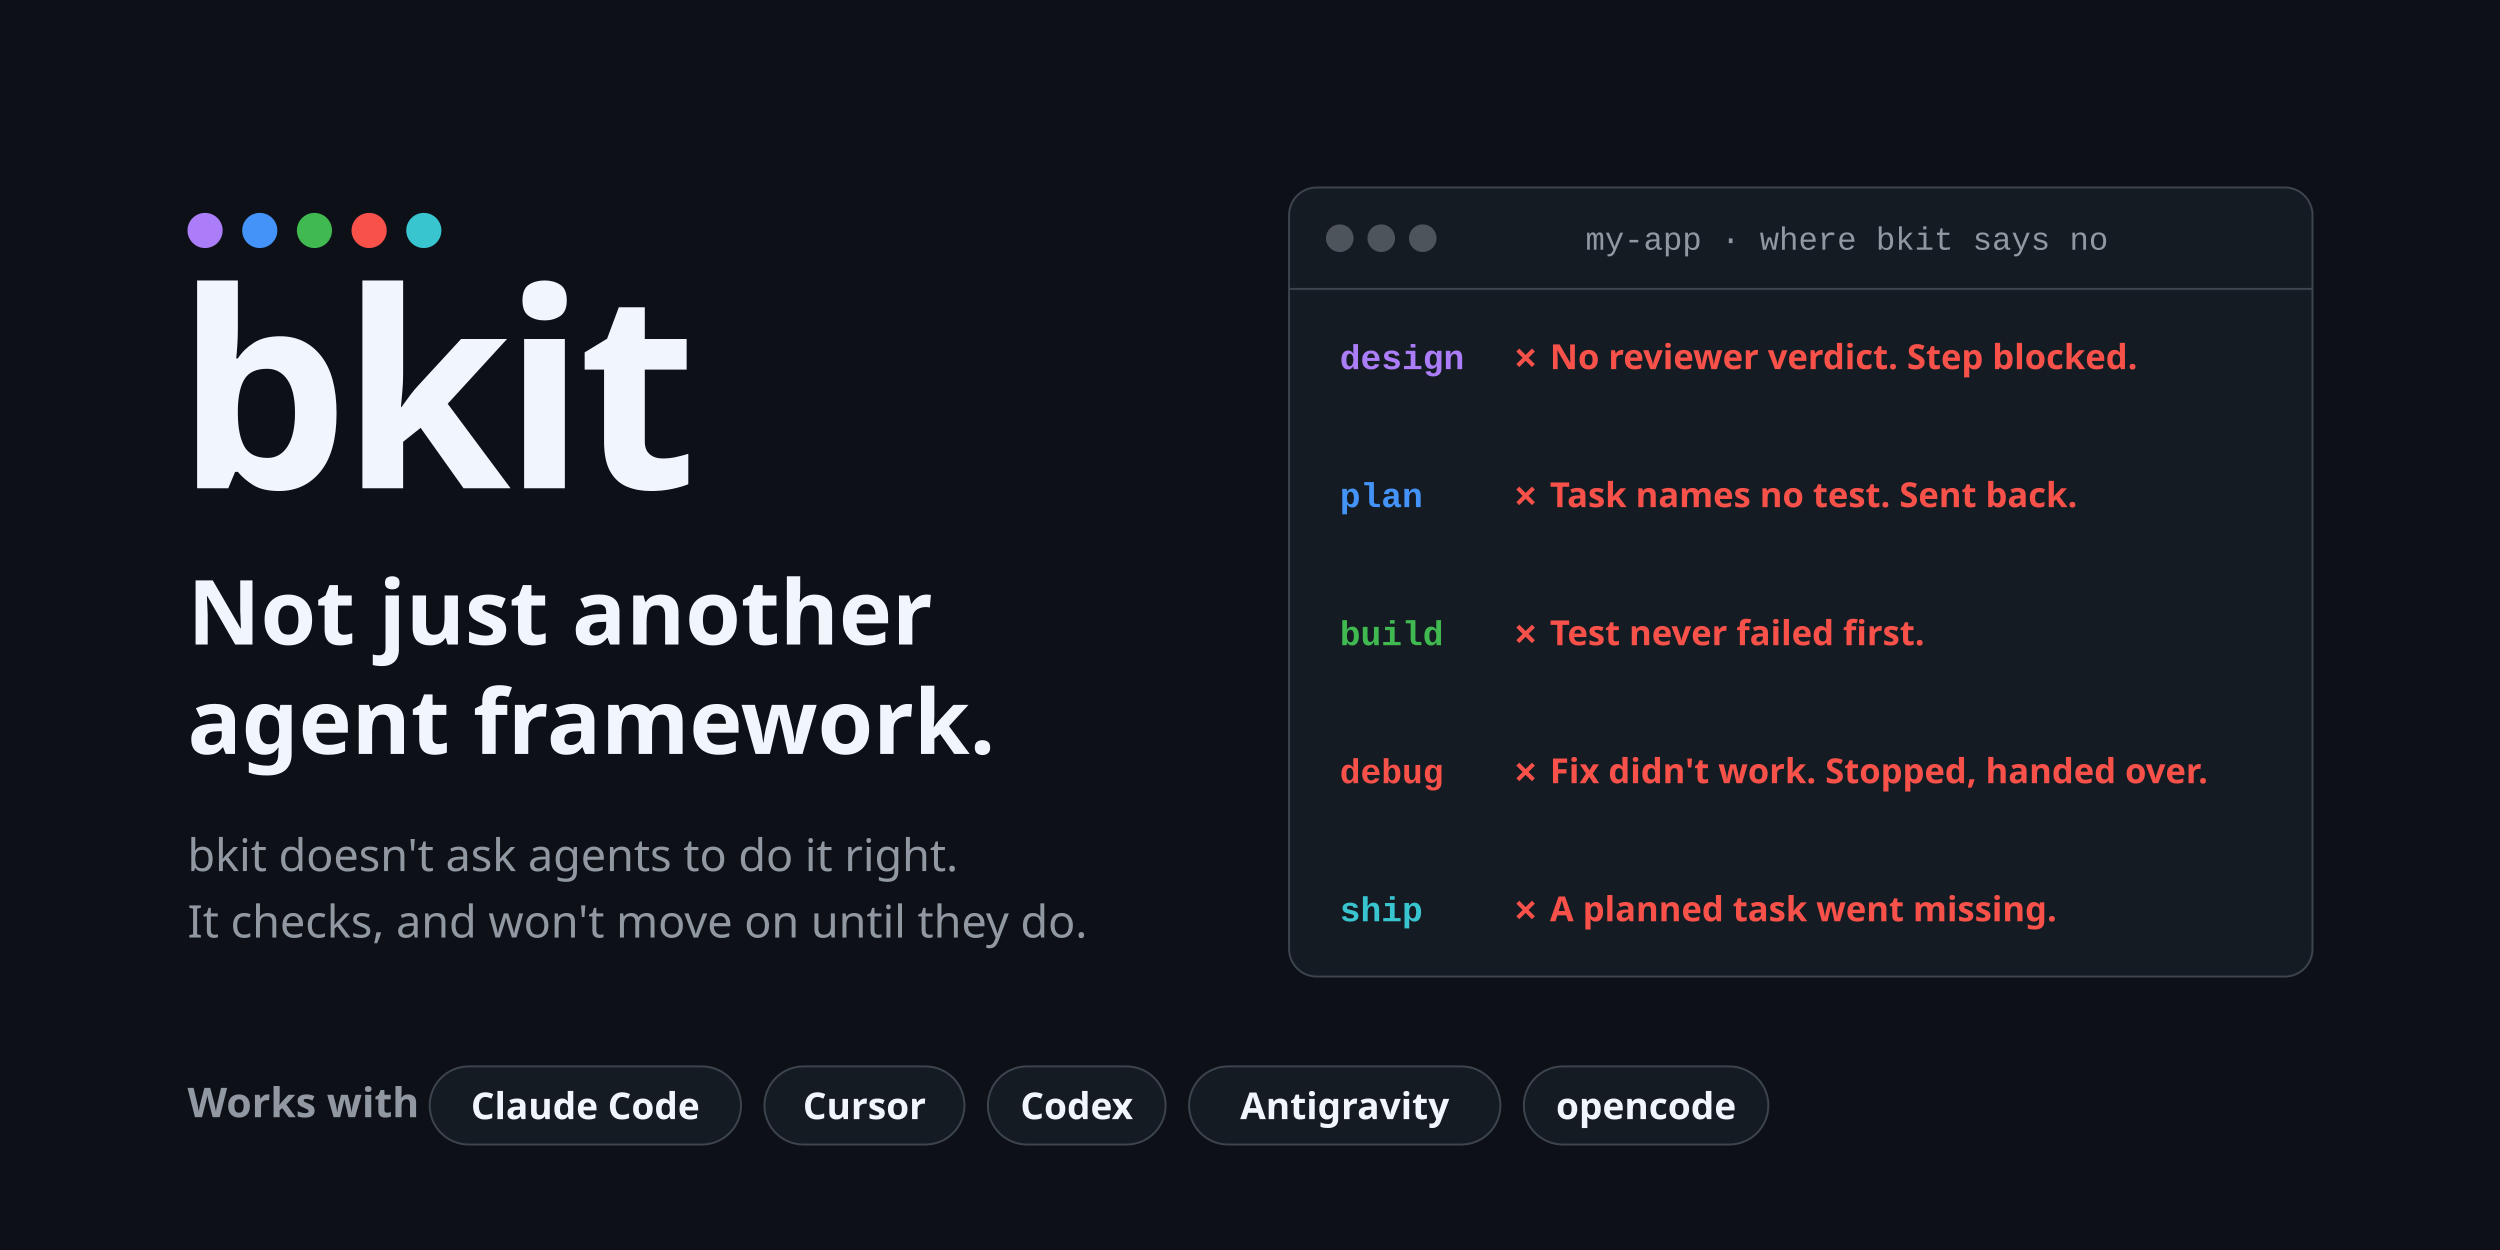
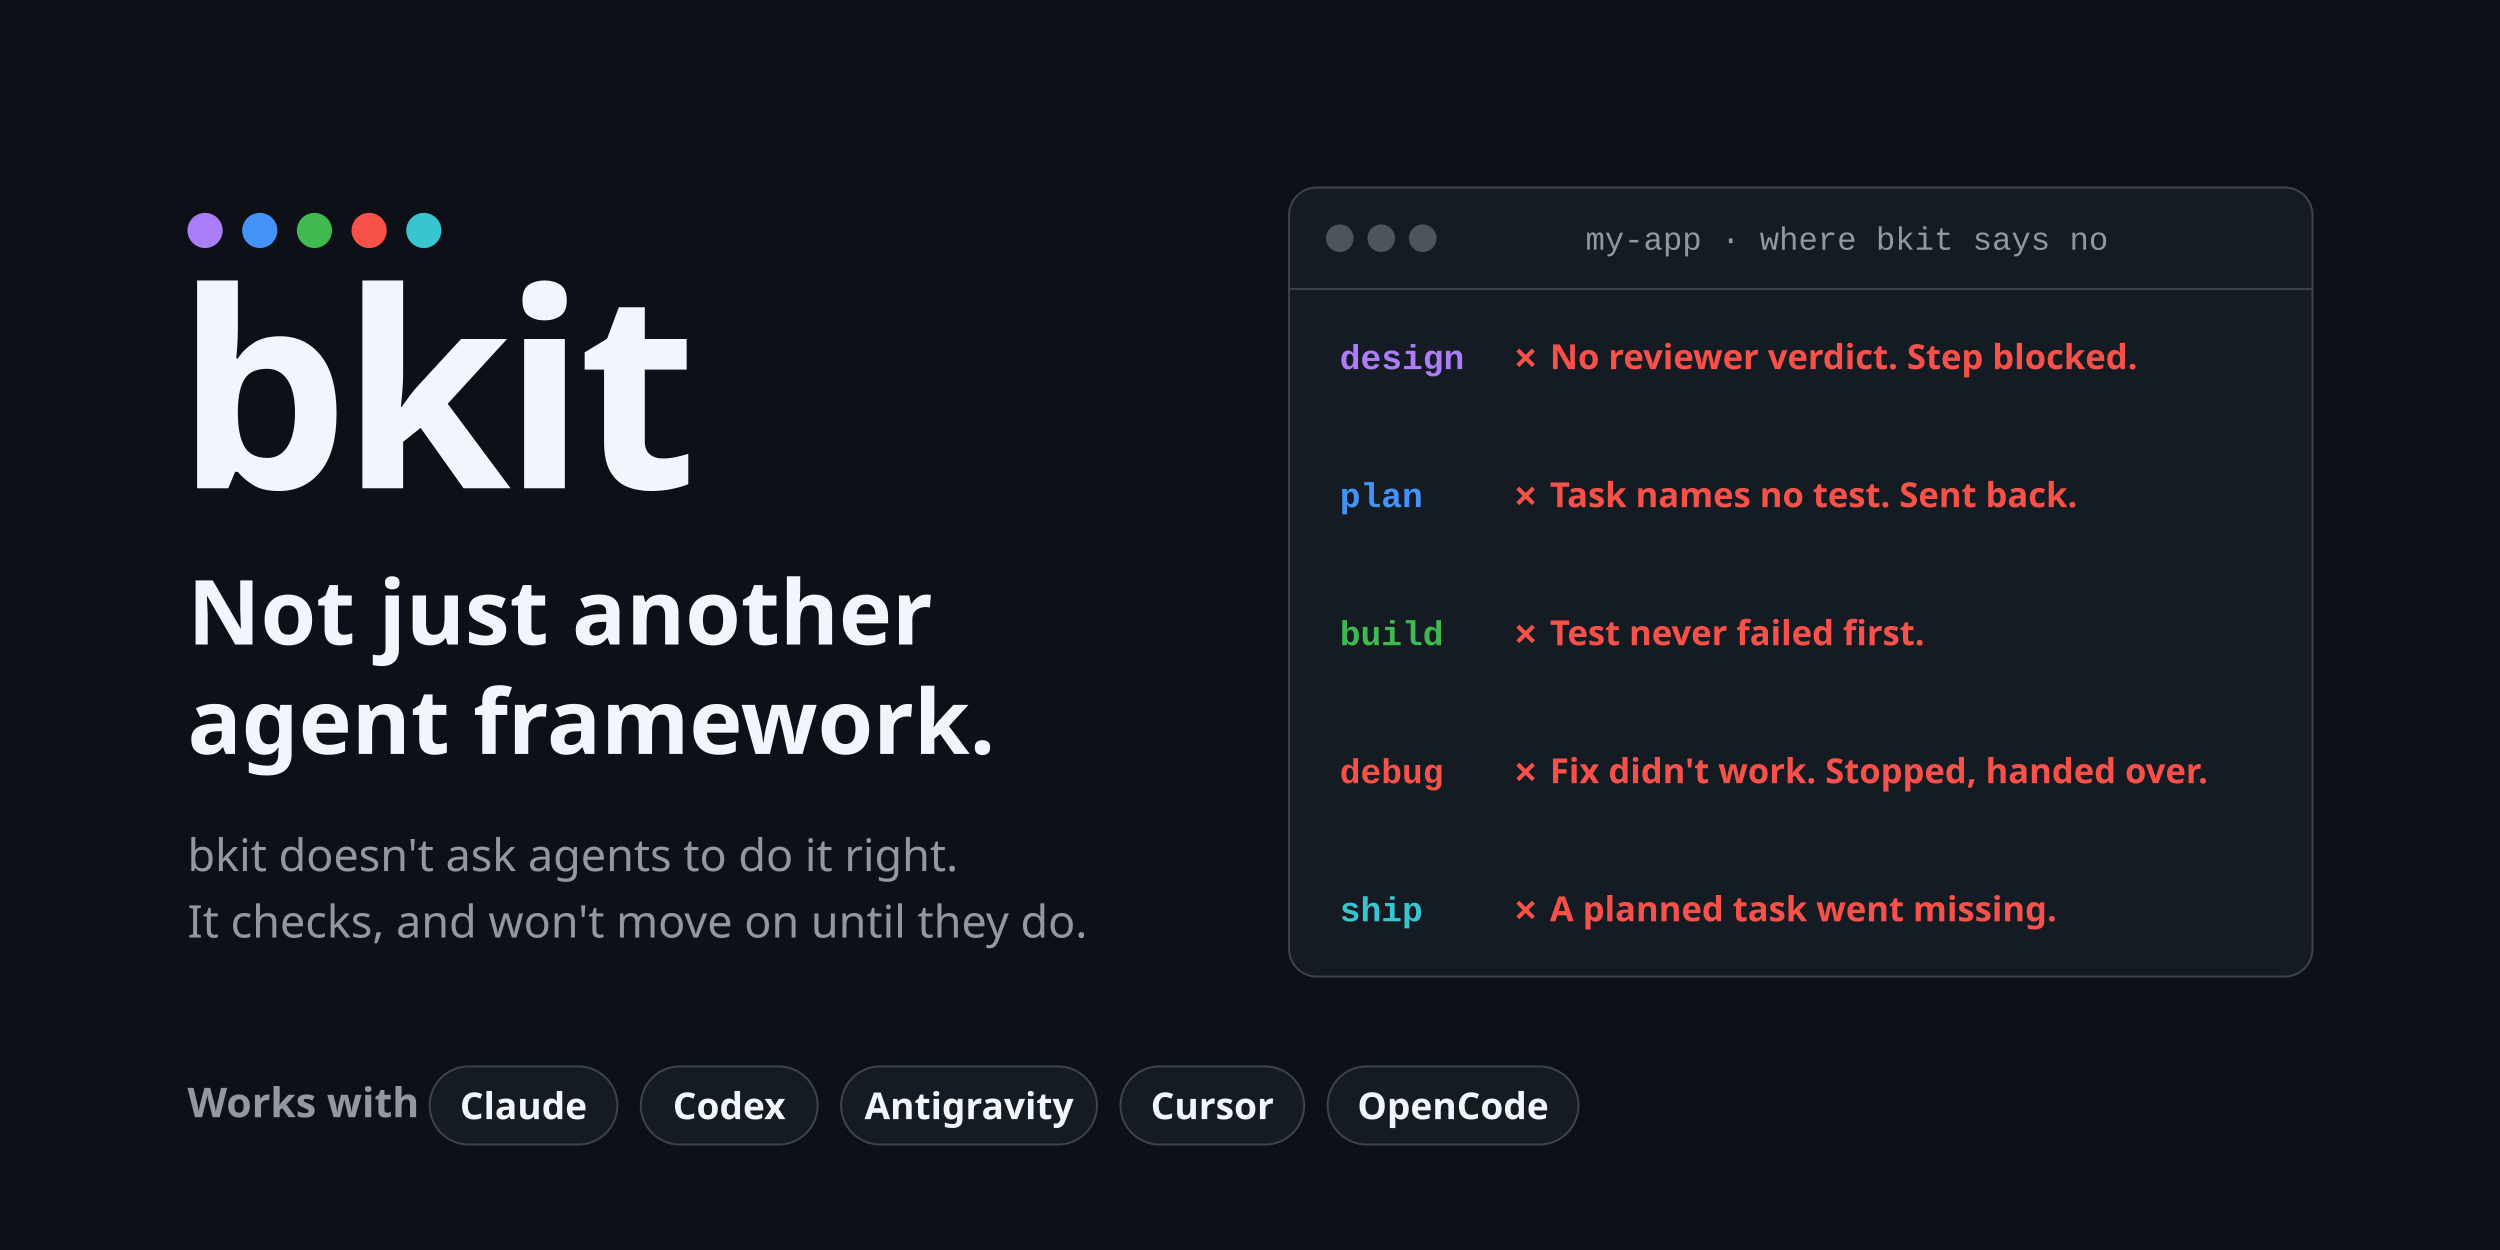
- <svg xmlns="http://www.w3.org/2000/svg" width="1280" height="640" viewBox="0 0 1280 640" role="img" aria-label="bkit — not just another agent framework. bkit doesn't ask agents to do it right; it checks, and won't move on until they have, in every phase from design to ship. Works with Claude Code, Cursor, Codex, Antigravity and opencode.">
+ <svg xmlns="http://www.w3.org/2000/svg" width="1280" height="640" viewBox="0 0 1280 640" role="img" aria-label="bkit — not just another agent framework. bkit doesn't ask agents to do it right; it checks, and won't move on until they have, in every phase from design to ship. Works with Claude, Codex, Antigravity, Cursor and OpenCode.">
  <rect width="1280" height="640" fill="#0d1117" />
  <circle cx="105" cy="118" r="9" fill="#ab7df8" />
  <circle cx="133" cy="118" r="9" fill="#4493f8" />
  <circle cx="161" cy="118" r="9" fill="#3fb950" />
  <circle cx="189" cy="118" r="9" fill="#f85149" />
  <circle cx="217" cy="118" r="9" fill="#39c5cf" />
  <text x="90" y="250" font-family="-apple-system, BlinkMacSystemFont, 'Segoe UI', 'Noto Sans', Helvetica, Arial, sans-serif" font-size="140" font-weight="800" fill="#f0f6fc" text-anchor="start" letter-spacing="-4">bkit</text>
  <text x="96" y="330" font-family="-apple-system, BlinkMacSystemFont, 'Segoe UI', 'Noto Sans', Helvetica, Arial, sans-serif" font-size="46" font-weight="700" fill="#f0f6fc" text-anchor="start">Not just another</text>
  <text x="96" y="386" font-family="-apple-system, BlinkMacSystemFont, 'Segoe UI', 'Noto Sans', Helvetica, Arial, sans-serif" font-size="46" font-weight="700" fill="#f0f6fc" text-anchor="start">agent framework.</text>
  <text x="96" y="446" font-family="-apple-system, BlinkMacSystemFont, 'Segoe UI', 'Noto Sans', Helvetica, Arial, sans-serif" font-size="23" font-weight="400" fill="#9198a1" text-anchor="start">bkit doesn't ask agents to do it right.</text>
  <text x="96" y="480" font-family="-apple-system, BlinkMacSystemFont, 'Segoe UI', 'Noto Sans', Helvetica, Arial, sans-serif" font-size="23" font-weight="400" fill="#9198a1" text-anchor="start">It checks, and won't move on until they do.</text>
  <rect x="660" y="96" width="524" height="404" rx="14.16" fill="#151b23" stroke="#3d444d" />
  <circle cx="685.96" cy="121.96" r="7.08" fill="#9198a1" opacity="0.45" />
  <circle cx="707.2" cy="121.96" r="7.08" fill="#9198a1" opacity="0.45" />
  <circle cx="728.44" cy="121.96" r="7.08" fill="#9198a1" opacity="0.45" />
  <text x="945.6" y="127.86" font-family="ui-monospace, SFMono-Regular, 'SF Mono', Menlo, Consolas, 'Liberation Mono', monospace" font-size="16.52" font-weight="400" fill="#9198a1" text-anchor="middle">my-app · where bkit says no</text>
  <line x1="660" y1="147.92" x2="1184" y2="147.92" stroke="#3d444d" />
  <text x="685.96" y="188.984" font-family="ui-monospace, SFMono-Regular, 'SF Mono', Menlo, Consolas, 'Liberation Mono', monospace" font-size="17.7" font-weight="700" fill="#ab7df8" text-anchor="start">design</text>
  <text x="773.28" y="188.984" font-family="-apple-system, BlinkMacSystemFont, 'Segoe UI', 'Noto Sans', Helvetica, Arial, sans-serif" font-size="17.7" font-weight="600" fill="#f85149" text-anchor="start">✗ No reviewer verdict. Step blocked.</text>
  <text x="685.96" y="259.658" font-family="ui-monospace, SFMono-Regular, 'SF Mono', Menlo, Consolas, 'Liberation Mono', monospace" font-size="17.7" font-weight="700" fill="#4493f8" text-anchor="start">plan</text>
  <text x="773.28" y="259.658" font-family="-apple-system, BlinkMacSystemFont, 'Segoe UI', 'Noto Sans', Helvetica, Arial, sans-serif" font-size="17.7" font-weight="600" fill="#f85149" text-anchor="start">✗ Task names no test. Sent back.</text>
  <text x="685.96" y="330.332" font-family="ui-monospace, SFMono-Regular, 'SF Mono', Menlo, Consolas, 'Liberation Mono', monospace" font-size="17.7" font-weight="700" fill="#3fb950" text-anchor="start">build</text>
  <text x="773.28" y="330.332" font-family="-apple-system, BlinkMacSystemFont, 'Segoe UI', 'Noto Sans', Helvetica, Arial, sans-serif" font-size="17.7" font-weight="600" fill="#f85149" text-anchor="start">✗ Test never failed first.</text>
  <text x="685.96" y="401.006" font-family="ui-monospace, SFMono-Regular, 'SF Mono', Menlo, Consolas, 'Liberation Mono', monospace" font-size="17.7" font-weight="700" fill="#f85149" text-anchor="start">debug</text>
  <text x="773.28" y="401.006" font-family="-apple-system, BlinkMacSystemFont, 'Segoe UI', 'Noto Sans', Helvetica, Arial, sans-serif" font-size="17.7" font-weight="600" fill="#f85149" text-anchor="start">✗ Fix didn't work. Stopped, handed over.</text>
  <text x="685.96" y="471.68" font-family="ui-monospace, SFMono-Regular, 'SF Mono', Menlo, Consolas, 'Liberation Mono', monospace" font-size="17.7" font-weight="700" fill="#39c5cf" text-anchor="start">ship</text>
  <text x="773.28" y="471.68" font-family="-apple-system, BlinkMacSystemFont, 'Segoe UI', 'Noto Sans', Helvetica, Arial, sans-serif" font-size="17.7" font-weight="600" fill="#f85149" text-anchor="start">✗ A planned task went missing.</text>
  <text x="96" y="572" font-family="-apple-system, BlinkMacSystemFont, 'Segoe UI', 'Noto Sans', Helvetica, Arial, sans-serif" font-size="21" font-weight="600" fill="#9198a1" text-anchor="start">Works with</text>
-   <rect x="220" y="546" width="159.4" height="40" rx="20" fill="#151b23" stroke="#3d444d" />
-   <text x="299.7" y="573" font-family="-apple-system, BlinkMacSystemFont, 'Segoe UI', 'Noto Sans', Helvetica, Arial, sans-serif" font-size="19" font-weight="600" fill="#f0f6fc" text-anchor="middle">Claude Code</text>
-   <rect x="391.4" y="546" width="102.4" height="40" rx="20" fill="#151b23" stroke="#3d444d" />
-   <text x="442.6" y="573" font-family="-apple-system, BlinkMacSystemFont, 'Segoe UI', 'Noto Sans', Helvetica, Arial, sans-serif" font-size="19" font-weight="600" fill="#f0f6fc" text-anchor="middle">Cursor</text>
-   <rect x="505.8" y="546" width="91" height="40" rx="20" fill="#151b23" stroke="#3d444d" />
-   <text x="551.3" y="573" font-family="-apple-system, BlinkMacSystemFont, 'Segoe UI', 'Noto Sans', Helvetica, Arial, sans-serif" font-size="19" font-weight="600" fill="#f0f6fc" text-anchor="middle">Codex</text>
-   <rect x="608.8" y="546" width="159.4" height="40" rx="20" fill="#151b23" stroke="#3d444d" />
-   <text x="688.5" y="573" font-family="-apple-system, BlinkMacSystemFont, 'Segoe UI', 'Noto Sans', Helvetica, Arial, sans-serif" font-size="19" font-weight="600" fill="#f0f6fc" text-anchor="middle">Antigravity</text>
-   <rect x="780.2" y="546" width="125.2" height="40" rx="20" fill="#151b23" stroke="#3d444d" />
-   <text x="842.8" y="573" font-family="-apple-system, BlinkMacSystemFont, 'Segoe UI', 'Noto Sans', Helvetica, Arial, sans-serif" font-size="19" font-weight="600" fill="#f0f6fc" text-anchor="middle">opencode</text>
+   <rect x="220" y="546" width="96.08" height="40" rx="20" fill="#151b23" stroke="#3d444d" />
+   <text x="268.04" y="573" font-family="-apple-system, BlinkMacSystemFont, 'Segoe UI', 'Noto Sans', Helvetica, Arial, sans-serif" font-size="19" font-weight="600" fill="#f0f6fc" text-anchor="middle">Claude</text>
+   <rect x="328.08" y="546" width="90.55" height="40" rx="20" fill="#151b23" stroke="#3d444d" />
+   <text x="373.355" y="573" font-family="-apple-system, BlinkMacSystemFont, 'Segoe UI', 'Noto Sans', Helvetica, Arial, sans-serif" font-size="19" font-weight="600" fill="#f0f6fc" text-anchor="middle">Codex</text>
+   <rect x="430.63" y="546" width="131.05" height="40" rx="20" fill="#151b23" stroke="#3d444d" />
+   <text x="496.155" y="573" font-family="-apple-system, BlinkMacSystemFont, 'Segoe UI', 'Noto Sans', Helvetica, Arial, sans-serif" font-size="19" font-weight="600" fill="#f0f6fc" text-anchor="middle">Antigravity</text>
+   <rect x="573.68" y="546" width="94.06" height="40" rx="20" fill="#151b23" stroke="#3d444d" />
+   <text x="620.71" y="573" font-family="-apple-system, BlinkMacSystemFont, 'Segoe UI', 'Noto Sans', Helvetica, Arial, sans-serif" font-size="19" font-weight="600" fill="#f0f6fc" text-anchor="middle">Cursor</text>
+   <rect x="679.74" y="546" width="128.45" height="40" rx="20" fill="#151b23" stroke="#3d444d" />
+   <text x="743.965" y="573" font-family="-apple-system, BlinkMacSystemFont, 'Segoe UI', 'Noto Sans', Helvetica, Arial, sans-serif" font-size="19" font-weight="600" fill="#f0f6fc" text-anchor="middle">OpenCode</text>
</svg>
